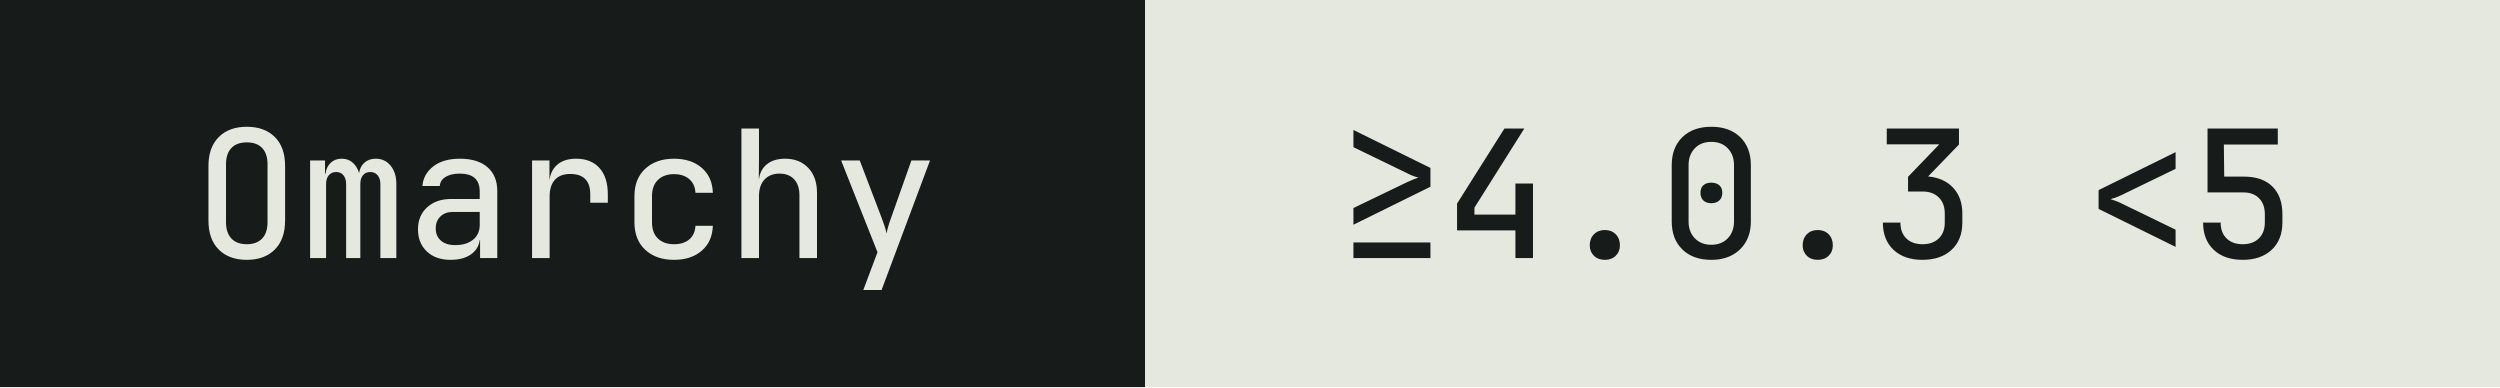
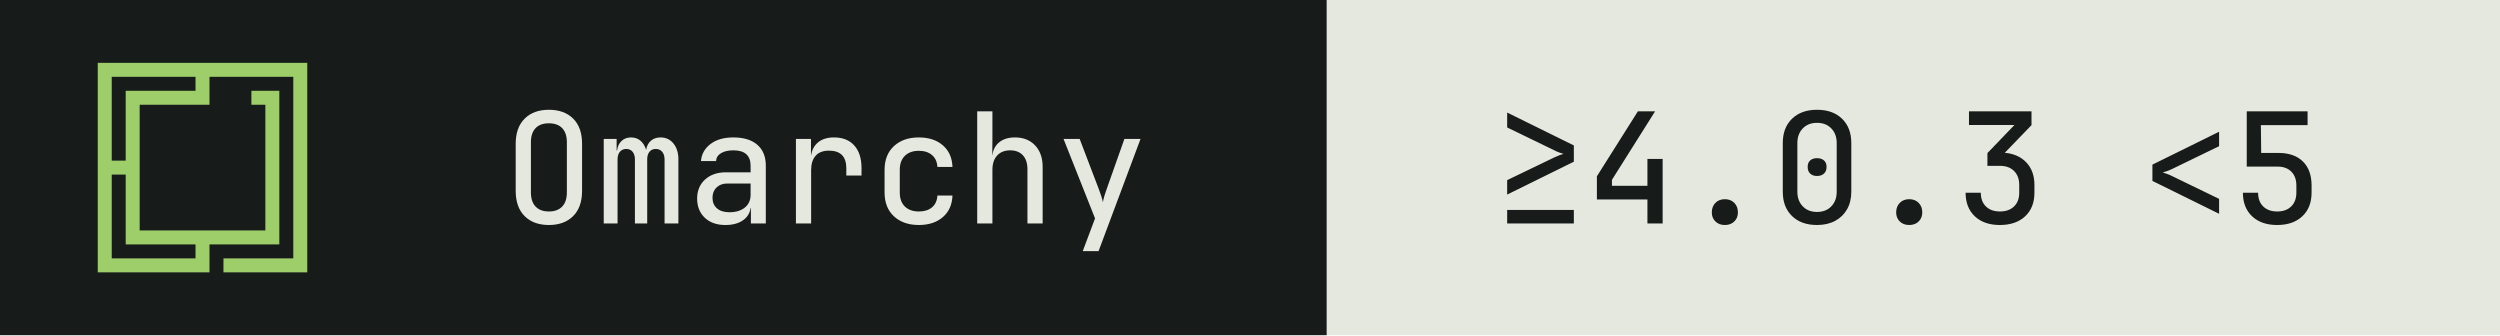
- <svg xmlns="http://www.w3.org/2000/svg" width="155" height="24" viewBox="0 0 155 24" role="img" aria-label="Supported Omarchy versions: ≥4.0.3 &lt;5">
-   <path fill="#171c1a" d="M0 0h71v24H0z" />
-   <path fill="#e4e8df" d="M71 0h84v24H71z" />
-   <path fill="#e4e8df" transform="translate(12 16) scale(0.011 -0.011)" d="M300 -10Q200 -10 142.0 48.0Q84 106 84 212V519Q84 624 142.0 682.0Q200 740 300 740Q400 740 458.0 682.5Q516 625 516 519V212Q516 106 458.0 48.0Q400 -10 300 -10ZM300 78Q356 78 386.5 110.0Q417 142 417 202V529Q417 588 387.0 620.0Q357 652 300 652Q243 652 213.0 620.0Q183 588 183 529V202Q183 142 213.5 110.0Q244 78 300 78ZM657 0V550H741V475H744Q748 513 772.5 536.5Q797 560 835 560Q872 560 897.0 538.0Q922 516 933 479Q939 517 964.0 538.5Q989 560 1027 560Q1079 560 1111.0 520.5Q1143 481 1143 418V0H1053V417Q1053 448 1037.5 466.5Q1022 485 996 485Q970 485 955.0 467.0Q940 449 940 417V0H860V417Q860 448 845.0 466.5Q830 485 804 485Q778 485 762.5 467.0Q747 449 747 417V0ZM1449 -10Q1364 -10 1314.5 37.5Q1265 85 1265 162Q1265 239 1316.5 286.0Q1368 333 1452 333H1613V375Q1613 476 1501 476Q1451 476 1420.5 457.5Q1390 439 1388 406H1290Q1295 473 1351.0 516.5Q1407 560 1501 560Q1602 560 1657.0 512.0Q1712 464 1712 377V0H1615V101H1613Q1606 50 1562.5 20.0Q1519 -10 1449 -10ZM1475 73Q1538 73 1575.5 103.5Q1613 134 1613 187V260H1461Q1418 260 1391.5 234.5Q1365 209 1365 167Q1365 124 1394.0 98.5Q1423 73 1475 73ZM1908 0V550H2006V444H2007Q2015 498 2053.5 529.0Q2092 560 2156 560Q2241 560 2288.0 507.5Q2335 455 2335 360V312H2236V359Q2236 474 2123 474Q2066 474 2036.5 441.0Q2007 408 2007 347V0ZM2708 -10Q2607 -10 2546.0 46.5Q2485 103 2485 202V349Q2485 447 2546.0 503.5Q2607 560 2708 560Q2805 560 2864.5 508.5Q2924 457 2927 368H2829Q2826 418 2793.5 445.5Q2761 473 2708 473Q2651 473 2617.5 440.5Q2584 408 2584 349V202Q2584 142 2617.5 110.0Q2651 78 2708 78Q2762 78 2794.0 105.0Q2826 132 2829 182H2927Q2924 93 2864.5 41.5Q2805 -10 2708 -10ZM3088 0V730H3187V550L3186 445H3187Q3194 499 3232.5 529.5Q3271 560 3334 560Q3416 560 3465.0 508.0Q3514 456 3514 368V0H3415V353Q3415 412 3385.0 444.0Q3355 476 3303 476Q3249 476 3218.0 442.5Q3187 409 3187 349V0ZM3775 -180 3855 33 3650 550H3755L3879 225Q3887 204 3895.0 180.0Q3903 156 3906 138Q3909 156 3916.0 180.0Q3923 204 3931 225L4046 550H4151L3878 -180Z" />
-   <path fill="#171c1a" transform="translate(83 16) scale(0.011 -0.011)" d="M83 188V282L388 429Q407 438 424.0 444.5Q441 451 450 453Q441 455 423.0 461.5Q405 468 388 477L83 625V722L517 508V402ZM83 0V88H517V0ZM996 0V156H667V307L934 730H1046L765 284V245H996V420H1095V0ZM1500 -10Q1462 -10 1438.5 13.0Q1415 36 1415 72Q1415 110 1438.5 134.0Q1462 158 1500 158Q1538 158 1561.5 134.0Q1585 110 1585 72Q1585 36 1561.5 13.0Q1538 -10 1500 -10ZM2100 -10Q1997 -10 1937.0 48.5Q1877 107 1877 206V524Q1877 623 1937.0 681.5Q1997 740 2100 740Q2203 740 2263.0 681.5Q2323 623 2323 524V206Q2323 141 2295.5 92.5Q2268 44 2218.0 17.0Q2168 -10 2100 -10ZM2100 75Q2158 75 2193.0 111.5Q2228 148 2228 206V524Q2228 582 2193.0 618.5Q2158 655 2100 655Q2042 655 2007.0 618.5Q1972 582 1972 524V206Q1972 148 2007.0 111.5Q2042 75 2100 75ZM2100 309Q2072 309 2055.5 324.5Q2039 340 2039 368Q2039 396 2055.5 410.5Q2072 425 2100 425Q2128 425 2145.0 410.5Q2162 396 2162 368Q2162 340 2145.0 324.5Q2128 309 2100 309ZM2700 -10Q2662 -10 2638.5 13.0Q2615 36 2615 72Q2615 110 2638.5 134.0Q2662 158 2700 158Q2738 158 2761.5 134.0Q2785 110 2785 72Q2785 36 2761.5 13.0Q2738 -10 2700 -10ZM3290 -10Q3187 -10 3127.0 46.5Q3067 103 3067 200H3166Q3166 143 3199.5 110.5Q3233 78 3291 78Q3348 78 3382.0 110.5Q3416 143 3416 200V251Q3416 308 3382.5 341.5Q3349 375 3291 375H3209V458L3385 641H3089V730H3496V640L3322 460Q3411 452 3463.0 396.5Q3515 341 3515 251V200Q3515 103 3454.5 46.5Q3394 -10 3290 -10ZM4717 63 4283 277V383L4717 597V503L4412 355Q4393 346 4376.0 340.0Q4359 334 4350 332Q4359 329 4377.0 323.0Q4395 317 4412 308L4717 160ZM5095 -10Q4992 -10 4932.0 46.5Q4872 103 4872 200H4971Q4971 143 5004.5 110.5Q5038 78 5095 78Q5153 78 5186.5 111.0Q5220 144 5220 201V247Q5220 304 5187.5 337.0Q5155 370 5099 370H4897V730H5293V640H4989L4991 459H5104Q5206 459 5262.5 403.5Q5319 348 5319 247V201Q5319 103 5258.5 46.5Q5198 -10 5095 -10Z" />
+ <svg xmlns="http://www.w3.org/2000/svg" width="179" height="24" viewBox="0 0 179 24" role="img" aria-label="Supported Omarchy versions: ≥4.0.3 &lt;5">
+   <path fill="#171c1a" d="M0 0h95v24H0z" />
+   <path fill="#e4e8df" d="M95 0h84v24H95z" />
+   <g transform="translate(7 4.5) scale(0.0125)">
+     <path clip-rule="evenodd" d="m1200 1200h-480v-80h400v-1040h-479.996v160h-400v720h720v-720h-80v-80h159.996v880h-400v160h-640v-1200h1200zm-1120-80h480v-80h-400l.004-400h-80.004zm0-560h80.004v-400h400v-80h-480.004z" fill="#9ece6a" fill-rule="evenodd" />
+   </g>
+   <path fill="#e4e8df" transform="translate(36 16) scale(0.011 -0.011)" d="M300 -10Q200 -10 142.0 48.0Q84 106 84 212V519Q84 624 142.0 682.0Q200 740 300 740Q400 740 458.0 682.5Q516 625 516 519V212Q516 106 458.0 48.0Q400 -10 300 -10ZM300 78Q356 78 386.5 110.0Q417 142 417 202V529Q417 588 387.0 620.0Q357 652 300 652Q243 652 213.0 620.0Q183 588 183 529V202Q183 142 213.5 110.0Q244 78 300 78ZM657 0V550H741V475H744Q748 513 772.5 536.5Q797 560 835 560Q872 560 897.0 538.0Q922 516 933 479Q939 517 964.0 538.5Q989 560 1027 560Q1079 560 1111.0 520.5Q1143 481 1143 418V0H1053V417Q1053 448 1037.5 466.5Q1022 485 996 485Q970 485 955.0 467.0Q940 449 940 417V0H860V417Q860 448 845.0 466.5Q830 485 804 485Q778 485 762.5 467.0Q747 449 747 417V0ZM1449 -10Q1364 -10 1314.5 37.5Q1265 85 1265 162Q1265 239 1316.5 286.0Q1368 333 1452 333H1613V375Q1613 476 1501 476Q1451 476 1420.5 457.5Q1390 439 1388 406H1290Q1295 473 1351.0 516.5Q1407 560 1501 560Q1602 560 1657.0 512.0Q1712 464 1712 377V0H1615V101H1613Q1606 50 1562.5 20.0Q1519 -10 1449 -10ZM1475 73Q1538 73 1575.5 103.5Q1613 134 1613 187V260H1461Q1418 260 1391.5 234.5Q1365 209 1365 167Q1365 124 1394.0 98.5Q1423 73 1475 73ZM1908 0V550H2006V444H2007Q2015 498 2053.5 529.0Q2092 560 2156 560Q2241 560 2288.0 507.5Q2335 455 2335 360V312H2236V359Q2236 474 2123 474Q2066 474 2036.5 441.0Q2007 408 2007 347V0ZM2708 -10Q2607 -10 2546.0 46.5Q2485 103 2485 202V349Q2485 447 2546.0 503.5Q2607 560 2708 560Q2805 560 2864.5 508.5Q2924 457 2927 368H2829Q2826 418 2793.5 445.5Q2761 473 2708 473Q2651 473 2617.5 440.5Q2584 408 2584 349V202Q2584 142 2617.5 110.0Q2651 78 2708 78Q2762 78 2794.0 105.0Q2826 132 2829 182H2927Q2924 93 2864.5 41.5Q2805 -10 2708 -10ZM3088 0V730H3187V550L3186 445H3187Q3194 499 3232.5 529.5Q3271 560 3334 560Q3416 560 3465.0 508.0Q3514 456 3514 368V0H3415V353Q3415 412 3385.0 444.0Q3355 476 3303 476Q3249 476 3218.0 442.5Q3187 409 3187 349V0ZM3775 -180 3855 33 3650 550H3755L3879 225Q3887 204 3895.0 180.0Q3903 156 3906 138Q3909 156 3916.0 180.0Q3923 204 3931 225L4046 550H4151L3878 -180Z" />
+   <path fill="#171c1a" transform="translate(107 16) scale(0.011 -0.011)" d="M83 188V282L388 429Q407 438 424.0 444.5Q441 451 450 453Q441 455 423.0 461.5Q405 468 388 477L83 625V722L517 508V402ZM83 0V88H517V0ZM996 0V156H667V307L934 730H1046L765 284V245H996V420H1095V0ZM1500 -10Q1462 -10 1438.5 13.0Q1415 36 1415 72Q1415 110 1438.5 134.0Q1462 158 1500 158Q1538 158 1561.5 134.0Q1585 110 1585 72Q1585 36 1561.5 13.0Q1538 -10 1500 -10ZM2100 -10Q1997 -10 1937.0 48.5Q1877 107 1877 206V524Q1877 623 1937.0 681.5Q1997 740 2100 740Q2203 740 2263.0 681.5Q2323 623 2323 524V206Q2323 141 2295.5 92.5Q2268 44 2218.0 17.0Q2168 -10 2100 -10ZM2100 75Q2158 75 2193.0 111.5Q2228 148 2228 206V524Q2228 582 2193.0 618.5Q2158 655 2100 655Q2042 655 2007.0 618.5Q1972 582 1972 524V206Q1972 148 2007.0 111.5Q2042 75 2100 75ZM2100 309Q2072 309 2055.5 324.5Q2039 340 2039 368Q2039 396 2055.5 410.5Q2072 425 2100 425Q2128 425 2145.0 410.5Q2162 396 2162 368Q2162 340 2145.0 324.5Q2128 309 2100 309ZM2700 -10Q2662 -10 2638.5 13.0Q2615 36 2615 72Q2615 110 2638.5 134.0Q2662 158 2700 158Q2738 158 2761.5 134.0Q2785 110 2785 72Q2785 36 2761.5 13.0Q2738 -10 2700 -10ZM3290 -10Q3187 -10 3127.0 46.5Q3067 103 3067 200H3166Q3166 143 3199.5 110.5Q3233 78 3291 78Q3348 78 3382.0 110.5Q3416 143 3416 200V251Q3416 308 3382.5 341.5Q3349 375 3291 375H3209V458L3385 641H3089V730H3496V640L3322 460Q3411 452 3463.0 396.5Q3515 341 3515 251V200Q3515 103 3454.5 46.5Q3394 -10 3290 -10ZM4717 63 4283 277V383L4717 597V503L4412 355Q4393 346 4376.0 340.0Q4359 334 4350 332Q4359 329 4377.0 323.0Q4395 317 4412 308L4717 160ZM5095 -10Q4992 -10 4932.0 46.5Q4872 103 4872 200H4971Q4971 143 5004.5 110.5Q5038 78 5095 78Q5153 78 5186.5 111.0Q5220 144 5220 201V247Q5220 304 5187.5 337.0Q5155 370 5099 370H4897V730H5293V640H4989L4991 459H5104Q5206 459 5262.5 403.5Q5319 348 5319 247V201Q5319 103 5258.5 46.5Q5198 -10 5095 -10Z" />
</svg>
